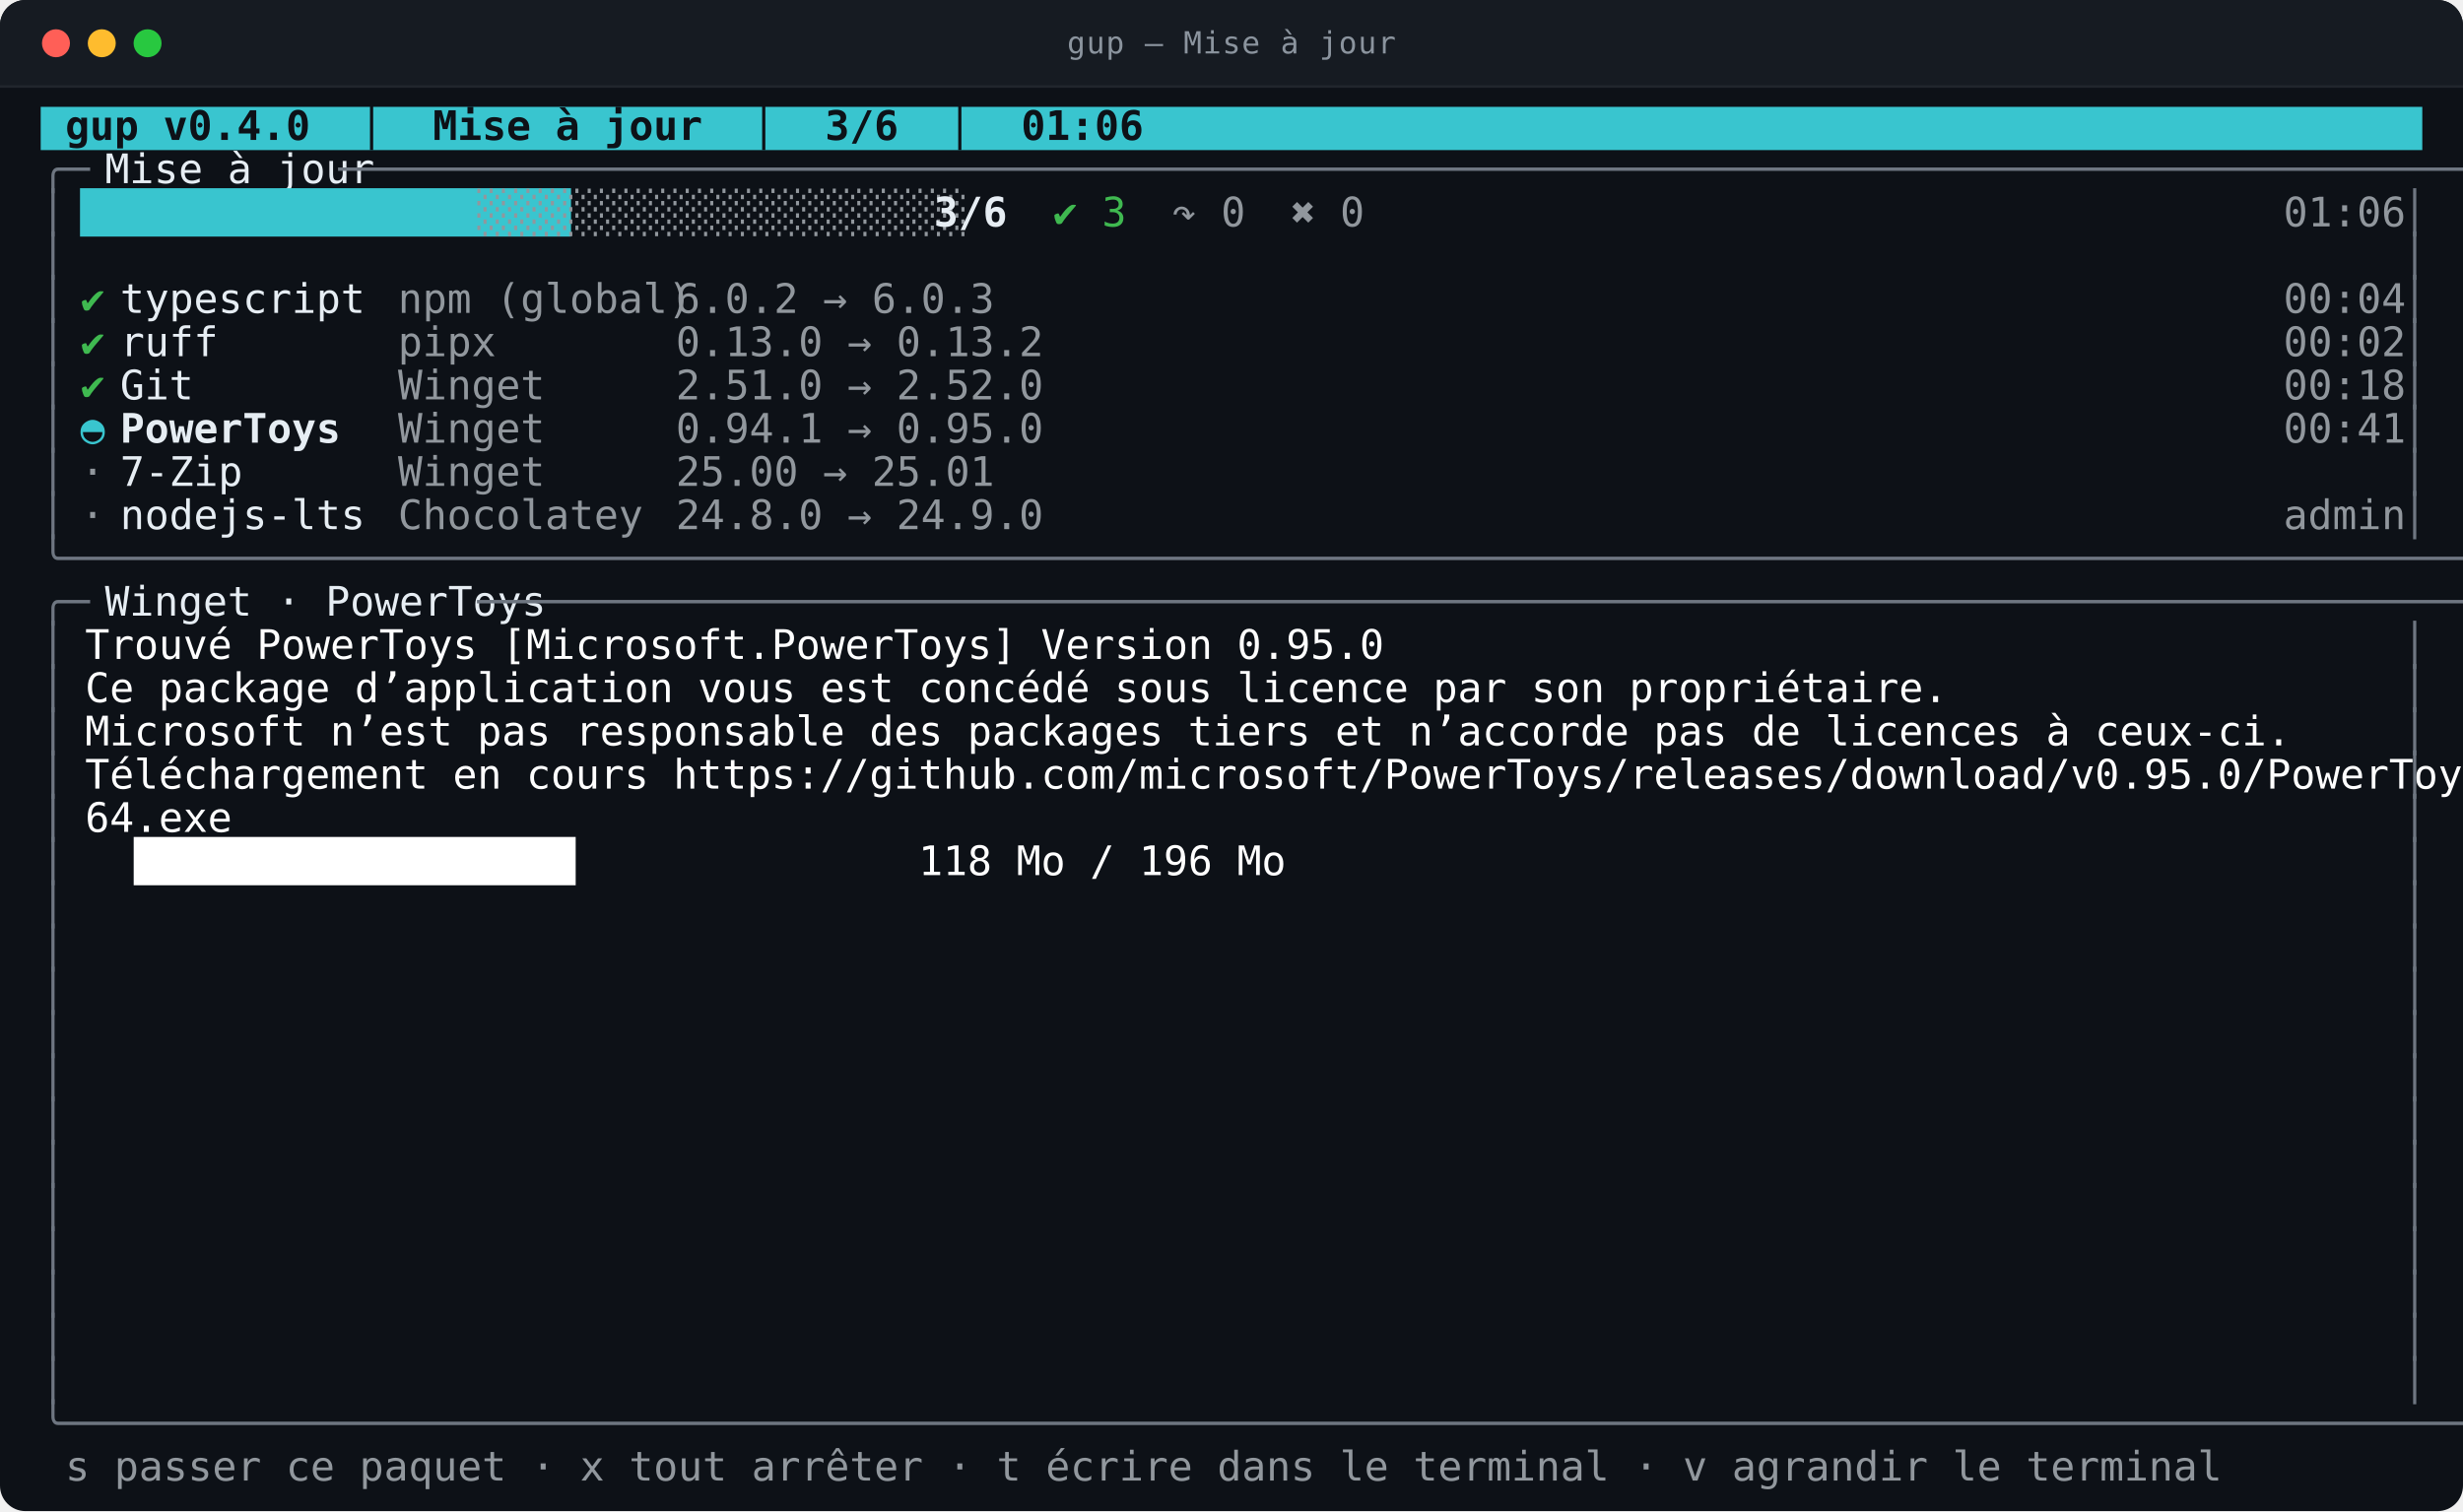
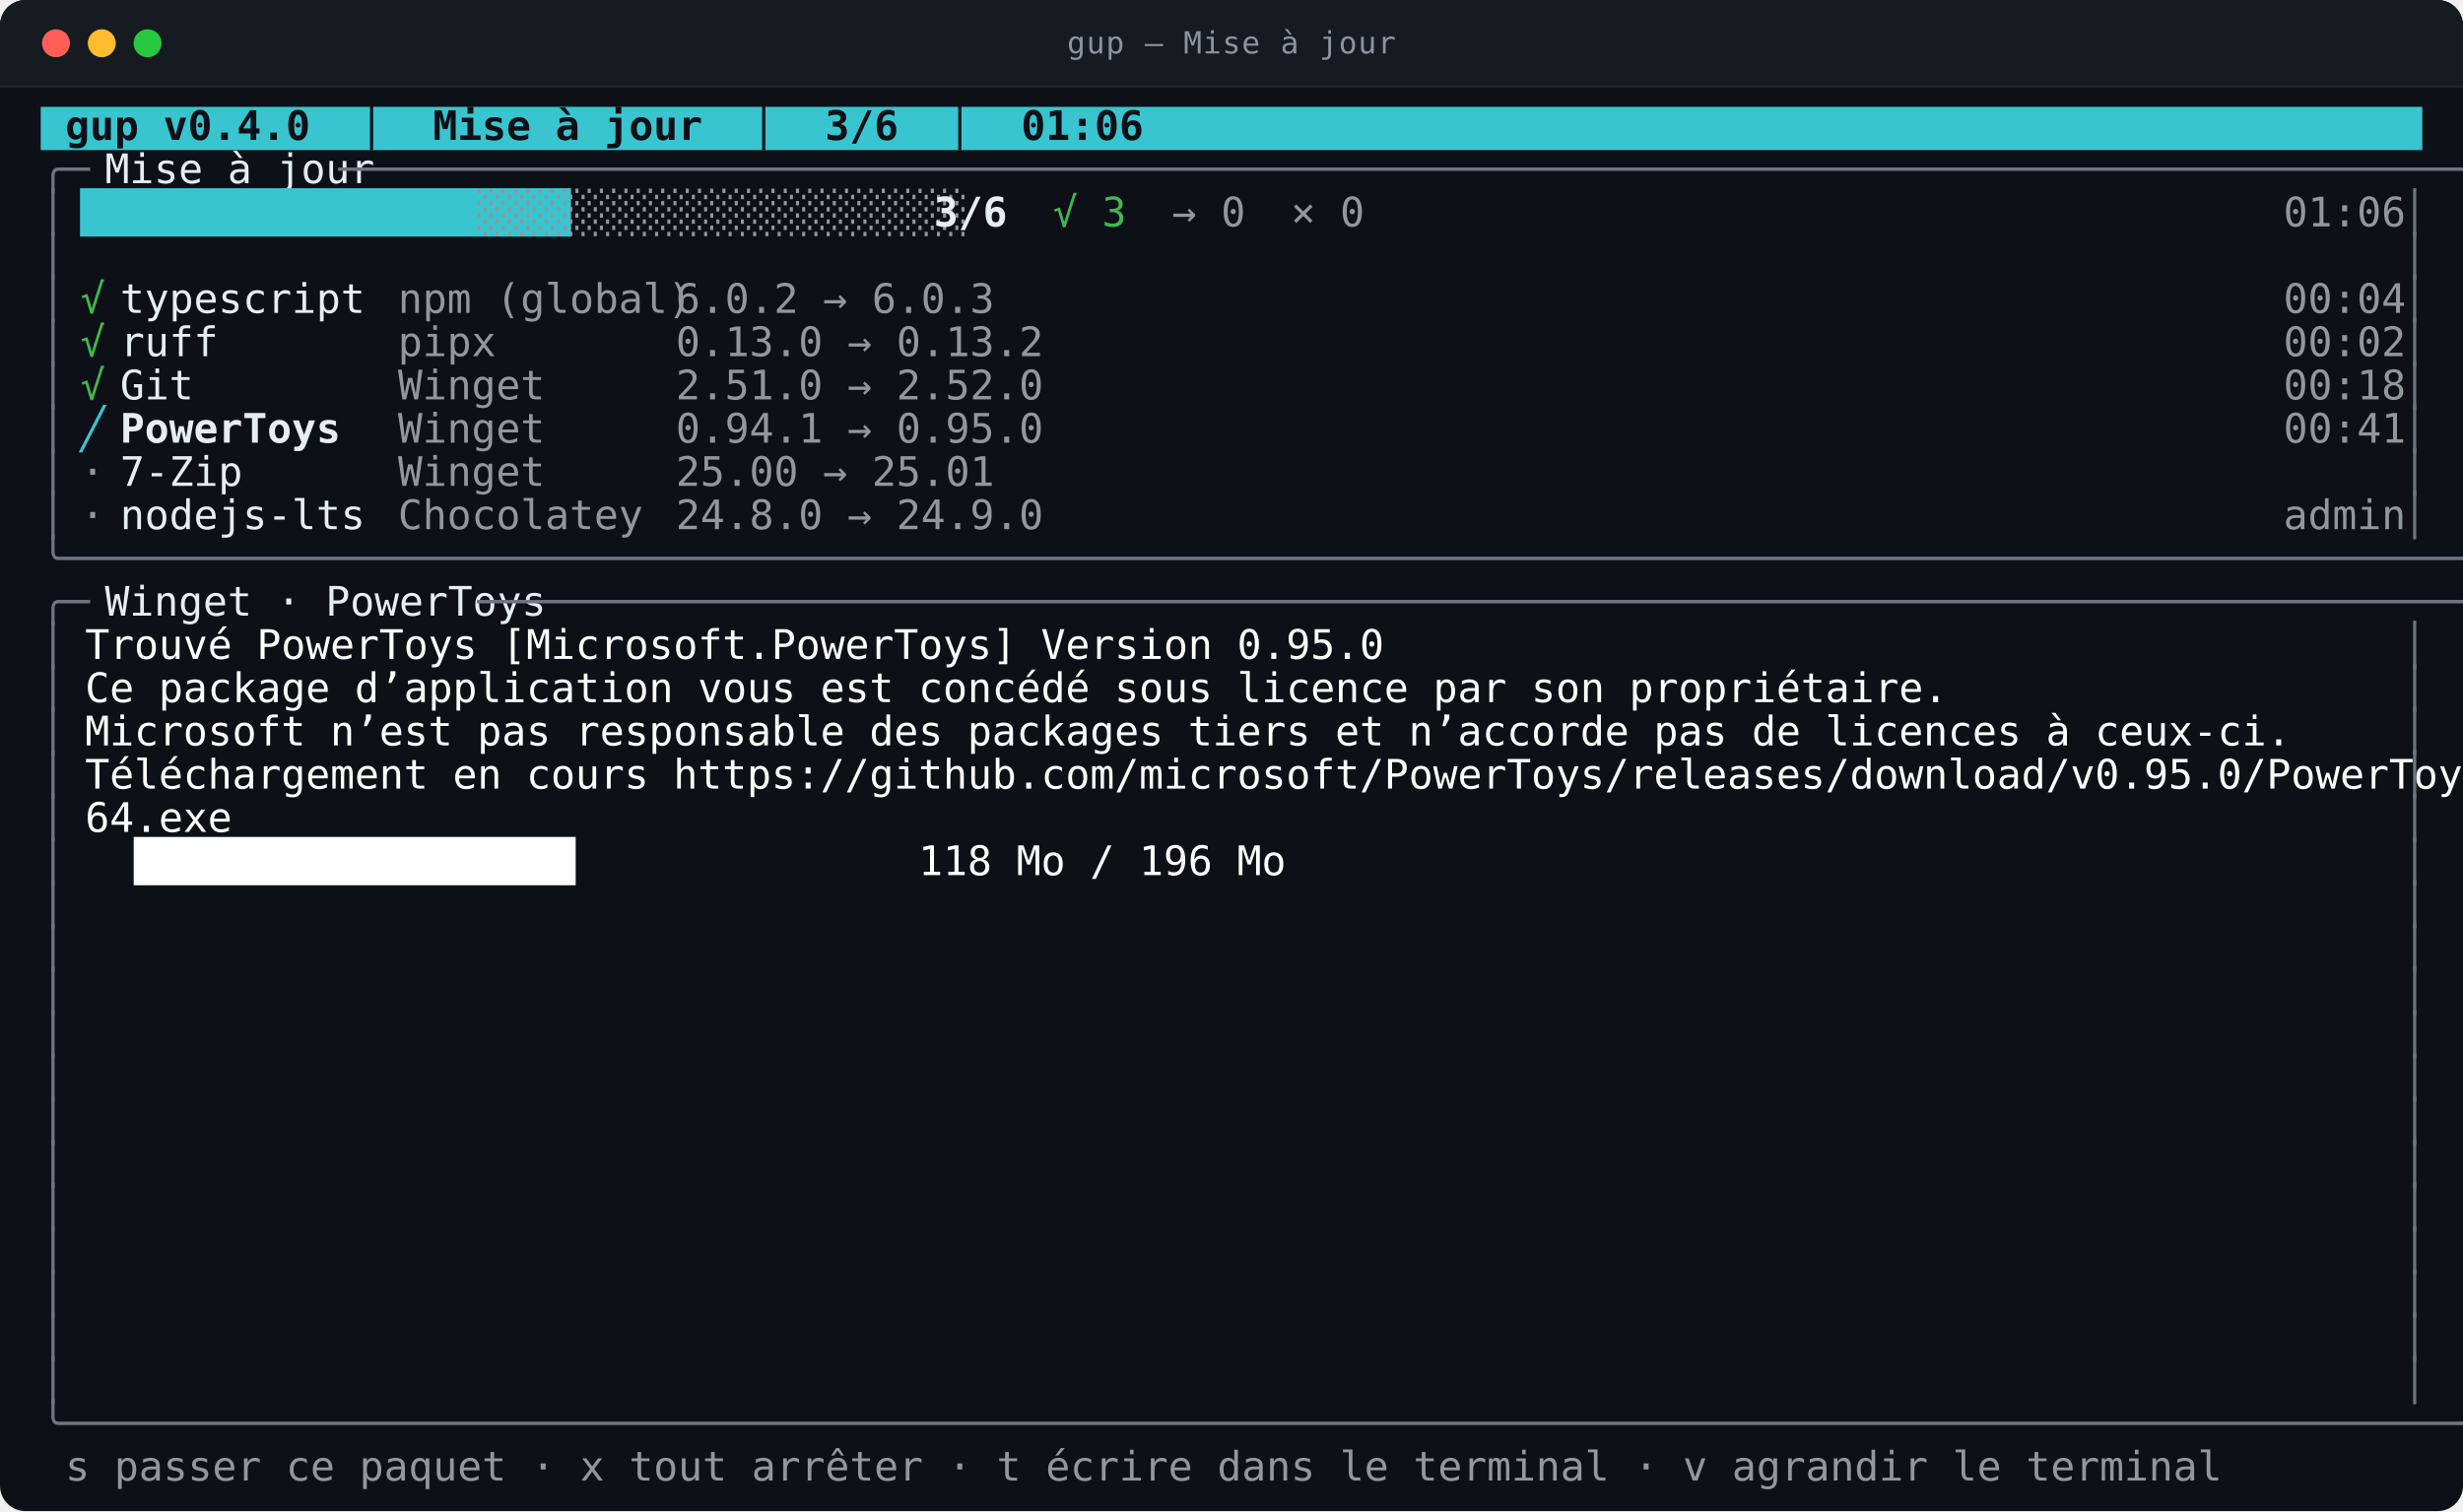
<svg xmlns="http://www.w3.org/2000/svg" viewBox="0 0 968.0 594.0" width="968.0" height="594.0" role="img" aria-labelledby="t d">
  <style>
text{font-family:ui-monospace,SFMono-Regular,"SF Mono",Menlo,Consolas,"DejaVu Sans Mono",monospace;font-size:16px}
.t{font-size:12px;letter-spacing:.4px;fill:#8b949e}
.b{font-weight:700}
.i{font-style:italic}
.u{text-decoration:underline}
.s{text-decoration:line-through}
.us{text-decoration:underline line-through}
.d{opacity:0.62}
.c0{fill:#39c5cf}
.c1{fill:#0d1117}
.c2{fill:#6e7681}
.c3{fill:#e6edf3}
.c4{fill:#91979d}
.c5{fill:#3fb950}
.c6{fill:#ffffff}
</style>
  <rect y="0.0" width="968.0" height="594.0" rx="10.0" fill="#0d1117" />
  <rect y="0.0" width="968.0" height="34.0" rx="10.0" fill="#161b22" />
  <rect y="24.0" width="968.0" height="10.0" fill="#161b22" />
  <line x1="0.0" y1="34.0" x2="968.0" y2="34.0" stroke="#21262d" />
  <circle cx="22.0" cy="17.0" r="5.5" fill="#ff5f57" />
  <circle cx="40.0" cy="17.0" r="5.5" fill="#febc2e" />
  <circle cx="58.0" cy="17.0" r="5.5" fill="#28c840" />
  <text class="t" x="484.0" y="21.0" text-anchor="middle">gup — Mise à jour</text>
  <rect class="c0" x="16.0" y="42.0" width="936.0" height="17.0" />
  <text class="c1 b" x="16.0" y="55.0" textLength="351.0" lengthAdjust="spacingAndGlyphs" xml:space="preserve"> gup v0.4.0  │  Mise à jour  │  3/6  │  01:06</text>
  <text class="c2" x="16.0" y="72.0" textLength="15.6" lengthAdjust="spacingAndGlyphs" xml:space="preserve">╭─</text>
  <text class="c3" x="31.6" y="72.0" textLength="101.4" lengthAdjust="spacingAndGlyphs" xml:space="preserve"> Mise à jour </text>
  <text class="c2" x="133.0" y="72.0" textLength="819.0" lengthAdjust="spacingAndGlyphs" xml:space="preserve">────────────────────────────────────────────────────────────────────────────────────────────────────────╮</text>
  <text class="c2" x="16.0" y="89.0" textLength="7.8" lengthAdjust="spacingAndGlyphs" xml:space="preserve">│</text>
  <text class="c0" x="31.6" y="89.0" textLength="156.0" lengthAdjust="spacingAndGlyphs" xml:space="preserve">████████████████████</text>
  <text class="c4" x="187.6" y="89.0" textLength="156.0" lengthAdjust="spacingAndGlyphs" xml:space="preserve">░░░░░░░░░░░░░░░░░░░░</text>
  <text class="c3 b" x="367.0" y="89.0" textLength="23.4" lengthAdjust="spacingAndGlyphs" xml:space="preserve">3/6</text>
-   <text class="c5" x="413.8" y="89.0" textLength="23.4" lengthAdjust="spacingAndGlyphs" xml:space="preserve">✔ 3</text>
-   <text class="c4" x="460.6" y="89.0" textLength="23.4" lengthAdjust="spacingAndGlyphs" xml:space="preserve">↷ 0</text>
-   <text class="c4" x="507.4" y="89.0" textLength="23.4" lengthAdjust="spacingAndGlyphs" xml:space="preserve">✖ 0</text>
+   <text class="c5" x="413.8" y="89.0" textLength="23.4" lengthAdjust="spacingAndGlyphs" xml:space="preserve">√ 3</text>
+   <text class="c4" x="460.6" y="89.0" textLength="23.4" lengthAdjust="spacingAndGlyphs" xml:space="preserve">→ 0</text>
+   <text class="c4" x="507.4" y="89.0" textLength="23.4" lengthAdjust="spacingAndGlyphs" xml:space="preserve">× 0</text>
  <text class="c4" x="897.4" y="89.0" textLength="39.0" lengthAdjust="spacingAndGlyphs" xml:space="preserve">01:06</text>
  <text class="c2" x="944.2" y="89.0" textLength="7.8" lengthAdjust="spacingAndGlyphs" xml:space="preserve">│</text>
  <text class="c2" x="16.0" y="106.0" textLength="7.8" lengthAdjust="spacingAndGlyphs" xml:space="preserve">│</text>
  <text class="c2" x="944.2" y="106.0" textLength="7.8" lengthAdjust="spacingAndGlyphs" xml:space="preserve">│</text>
  <text class="c2" x="16.0" y="123.0" textLength="7.8" lengthAdjust="spacingAndGlyphs" xml:space="preserve">│</text>
-   <text class="c5" x="31.6" y="123.0" textLength="15.6" lengthAdjust="spacingAndGlyphs" xml:space="preserve">✔ </text>
+   <text class="c5" x="31.6" y="123.0" textLength="15.6" lengthAdjust="spacingAndGlyphs" xml:space="preserve">√ </text>
  <text class="c3" x="47.2" y="123.0" textLength="109.2" lengthAdjust="spacingAndGlyphs" xml:space="preserve">typescript    </text>
  <text class="c4" x="156.4" y="123.0" textLength="93.6" lengthAdjust="spacingAndGlyphs" xml:space="preserve">npm (global)</text>
  <text class="c4" x="265.6" y="123.0" textLength="101.4" lengthAdjust="spacingAndGlyphs" xml:space="preserve">6.0.2 → 6.0.3</text>
  <text class="c4" x="897.4" y="123.0" textLength="39.0" lengthAdjust="spacingAndGlyphs" xml:space="preserve">00:04</text>
  <text class="c2" x="944.2" y="123.0" textLength="7.8" lengthAdjust="spacingAndGlyphs" xml:space="preserve">│</text>
  <text class="c2" x="16.0" y="140.0" textLength="7.8" lengthAdjust="spacingAndGlyphs" xml:space="preserve">│</text>
-   <text class="c5" x="31.6" y="140.0" textLength="15.6" lengthAdjust="spacingAndGlyphs" xml:space="preserve">✔ </text>
+   <text class="c5" x="31.6" y="140.0" textLength="15.6" lengthAdjust="spacingAndGlyphs" xml:space="preserve">√ </text>
  <text class="c3" x="47.2" y="140.0" textLength="109.2" lengthAdjust="spacingAndGlyphs" xml:space="preserve">ruff          </text>
  <text class="c4" x="156.4" y="140.0" textLength="93.6" lengthAdjust="spacingAndGlyphs" xml:space="preserve">pipx        </text>
  <text class="c4" x="265.6" y="140.0" textLength="117.0" lengthAdjust="spacingAndGlyphs" xml:space="preserve">0.13.0 → 0.13.2</text>
  <text class="c4" x="897.4" y="140.0" textLength="39.0" lengthAdjust="spacingAndGlyphs" xml:space="preserve">00:02</text>
  <text class="c2" x="944.2" y="140.0" textLength="7.8" lengthAdjust="spacingAndGlyphs" xml:space="preserve">│</text>
  <text class="c2" x="16.0" y="157.0" textLength="7.8" lengthAdjust="spacingAndGlyphs" xml:space="preserve">│</text>
-   <text class="c5" x="31.6" y="157.0" textLength="15.6" lengthAdjust="spacingAndGlyphs" xml:space="preserve">✔ </text>
+   <text class="c5" x="31.6" y="157.0" textLength="15.6" lengthAdjust="spacingAndGlyphs" xml:space="preserve">√ </text>
  <text class="c3" x="47.2" y="157.0" textLength="109.2" lengthAdjust="spacingAndGlyphs" xml:space="preserve">Git           </text>
  <text class="c4" x="156.4" y="157.0" textLength="93.6" lengthAdjust="spacingAndGlyphs" xml:space="preserve">Winget      </text>
  <text class="c4" x="265.6" y="157.0" textLength="117.0" lengthAdjust="spacingAndGlyphs" xml:space="preserve">2.51.0 → 2.52.0</text>
  <text class="c4" x="897.4" y="157.0" textLength="39.0" lengthAdjust="spacingAndGlyphs" xml:space="preserve">00:18</text>
  <text class="c2" x="944.2" y="157.0" textLength="7.8" lengthAdjust="spacingAndGlyphs" xml:space="preserve">│</text>
  <text class="c2" x="16.0" y="174.0" textLength="7.8" lengthAdjust="spacingAndGlyphs" xml:space="preserve">│</text>
-   <text class="c0" x="31.6" y="174.0" textLength="15.6" lengthAdjust="spacingAndGlyphs" xml:space="preserve">◓ </text>
+   <text class="c0" x="31.6" y="174.0" textLength="15.6" lengthAdjust="spacingAndGlyphs" xml:space="preserve">╱ </text>
  <text class="c3 b" x="47.2" y="174.0" textLength="93.6" lengthAdjust="spacingAndGlyphs" xml:space="preserve">PowerToys   </text>
  <text class="c4" x="156.4" y="174.0" textLength="93.6" lengthAdjust="spacingAndGlyphs" xml:space="preserve">Winget      </text>
  <text class="c4" x="265.6" y="174.0" textLength="117.0" lengthAdjust="spacingAndGlyphs" xml:space="preserve">0.94.1 → 0.95.0</text>
  <text class="c4" x="897.4" y="174.0" textLength="39.0" lengthAdjust="spacingAndGlyphs" xml:space="preserve">00:41</text>
  <text class="c2" x="944.2" y="174.0" textLength="7.8" lengthAdjust="spacingAndGlyphs" xml:space="preserve">│</text>
  <text class="c2" x="16.0" y="191.0" textLength="7.8" lengthAdjust="spacingAndGlyphs" xml:space="preserve">│</text>
  <text class="c4" x="31.6" y="191.0" textLength="15.6" lengthAdjust="spacingAndGlyphs" xml:space="preserve">· </text>
  <text class="c3" x="47.2" y="191.0" textLength="109.2" lengthAdjust="spacingAndGlyphs" xml:space="preserve">7-Zip         </text>
  <text class="c4" x="156.4" y="191.0" textLength="93.6" lengthAdjust="spacingAndGlyphs" xml:space="preserve">Winget      </text>
  <text class="c4" x="265.6" y="191.0" textLength="101.4" lengthAdjust="spacingAndGlyphs" xml:space="preserve">25.00 → 25.01</text>
  <text class="c2" x="944.2" y="191.0" textLength="7.8" lengthAdjust="spacingAndGlyphs" xml:space="preserve">│</text>
  <text class="c2" x="16.0" y="208.0" textLength="7.8" lengthAdjust="spacingAndGlyphs" xml:space="preserve">│</text>
  <text class="c4" x="31.6" y="208.0" textLength="15.6" lengthAdjust="spacingAndGlyphs" xml:space="preserve">· </text>
  <text class="c3" x="47.2" y="208.0" textLength="109.2" lengthAdjust="spacingAndGlyphs" xml:space="preserve">nodejs-lts    </text>
  <text class="c4" x="156.4" y="208.0" textLength="93.6" lengthAdjust="spacingAndGlyphs" xml:space="preserve">Chocolatey  </text>
  <text class="c4" x="265.6" y="208.0" textLength="117.0" lengthAdjust="spacingAndGlyphs" xml:space="preserve">24.8.0 → 24.9.0</text>
  <text class="c4" x="897.4" y="208.0" textLength="39.0" lengthAdjust="spacingAndGlyphs" xml:space="preserve">admin</text>
  <text class="c2" x="944.2" y="208.0" textLength="7.8" lengthAdjust="spacingAndGlyphs" xml:space="preserve">│</text>
  <text class="c2" x="16.0" y="225.0" textLength="936.0" lengthAdjust="spacingAndGlyphs" xml:space="preserve">╰──────────────────────────────────────────────────────────────────────────────────────────────────────────────────────╯</text>
  <text class="c2" x="16.0" y="242.0" textLength="15.6" lengthAdjust="spacingAndGlyphs" xml:space="preserve">╭─</text>
  <text class="c3" x="31.6" y="242.0" textLength="156.0" lengthAdjust="spacingAndGlyphs" xml:space="preserve"> Winget · PowerToys </text>
  <text class="c2" x="187.6" y="242.0" textLength="764.4" lengthAdjust="spacingAndGlyphs" xml:space="preserve">─────────────────────────────────────────────────────────────────────────────────────────────────╮</text>
  <text class="c2" x="16.0" y="259.0" textLength="7.8" lengthAdjust="spacingAndGlyphs" xml:space="preserve">│</text>
  <text class="c6" x="23.8" y="259.0" textLength="920.4" lengthAdjust="spacingAndGlyphs" xml:space="preserve"> Trouvé PowerToys [Microsoft.PowerToys] Version 0.95.0                                                                </text>
  <text class="c2" x="944.2" y="259.0" textLength="7.8" lengthAdjust="spacingAndGlyphs" xml:space="preserve">│</text>
  <text class="c2" x="16.0" y="276.0" textLength="7.8" lengthAdjust="spacingAndGlyphs" xml:space="preserve">│</text>
  <text class="c6" x="23.8" y="276.0" textLength="920.4" lengthAdjust="spacingAndGlyphs" xml:space="preserve"> Ce package d’application vous est concédé sous licence par son propriétaire.                                         </text>
  <text class="c2" x="944.2" y="276.0" textLength="7.8" lengthAdjust="spacingAndGlyphs" xml:space="preserve">│</text>
  <text class="c2" x="16.0" y="293.0" textLength="7.8" lengthAdjust="spacingAndGlyphs" xml:space="preserve">│</text>
  <text class="c6" x="23.8" y="293.0" textLength="920.4" lengthAdjust="spacingAndGlyphs" xml:space="preserve"> Microsoft n’est pas responsable des packages tiers et n’accorde pas de licences à ceux-ci.                           </text>
  <text class="c2" x="944.2" y="293.0" textLength="7.8" lengthAdjust="spacingAndGlyphs" xml:space="preserve">│</text>
  <text class="c2" x="16.0" y="310.0" textLength="7.8" lengthAdjust="spacingAndGlyphs" xml:space="preserve">│</text>
  <text class="c6" x="23.8" y="310.0" textLength="920.4" lengthAdjust="spacingAndGlyphs" xml:space="preserve"> Téléchargement en cours https://github.com/microsoft/PowerToys/releases/download/v0.95.0/PowerToysUserSetup-0.95.0-x </text>
  <text class="c2" x="944.2" y="310.0" textLength="7.8" lengthAdjust="spacingAndGlyphs" xml:space="preserve">│</text>
  <text class="c2" x="16.0" y="327.0" textLength="7.8" lengthAdjust="spacingAndGlyphs" xml:space="preserve">│</text>
  <text class="c6" x="23.8" y="327.0" textLength="920.4" lengthAdjust="spacingAndGlyphs" xml:space="preserve"> 64.exe                                                                                                               </text>
  <text class="c2" x="944.2" y="327.0" textLength="7.8" lengthAdjust="spacingAndGlyphs" xml:space="preserve">│</text>
  <text class="c2" x="16.0" y="344.0" textLength="7.8" lengthAdjust="spacingAndGlyphs" xml:space="preserve">│</text>
  <text class="c6" x="23.8" y="344.0" textLength="920.4" lengthAdjust="spacingAndGlyphs" xml:space="preserve">   ██████████████████              118 Mo / 196 Mo                                                                    </text>
  <text class="c2" x="944.2" y="344.0" textLength="7.8" lengthAdjust="spacingAndGlyphs" xml:space="preserve">│</text>
  <text class="c2" x="16.0" y="361.0" textLength="7.8" lengthAdjust="spacingAndGlyphs" xml:space="preserve">│</text>
  <text class="c2" x="944.2" y="361.0" textLength="7.8" lengthAdjust="spacingAndGlyphs" xml:space="preserve">│</text>
  <text class="c2" x="16.0" y="378.0" textLength="7.8" lengthAdjust="spacingAndGlyphs" xml:space="preserve">│</text>
  <text class="c2" x="944.2" y="378.0" textLength="7.8" lengthAdjust="spacingAndGlyphs" xml:space="preserve">│</text>
  <text class="c2" x="16.0" y="395.0" textLength="7.8" lengthAdjust="spacingAndGlyphs" xml:space="preserve">│</text>
  <text class="c2" x="944.2" y="395.0" textLength="7.8" lengthAdjust="spacingAndGlyphs" xml:space="preserve">│</text>
  <text class="c2" x="16.0" y="412.0" textLength="7.8" lengthAdjust="spacingAndGlyphs" xml:space="preserve">│</text>
  <text class="c2" x="944.2" y="412.0" textLength="7.8" lengthAdjust="spacingAndGlyphs" xml:space="preserve">│</text>
  <text class="c2" x="16.0" y="429.0" textLength="7.8" lengthAdjust="spacingAndGlyphs" xml:space="preserve">│</text>
  <text class="c2" x="944.2" y="429.0" textLength="7.8" lengthAdjust="spacingAndGlyphs" xml:space="preserve">│</text>
  <text class="c2" x="16.0" y="446.0" textLength="7.8" lengthAdjust="spacingAndGlyphs" xml:space="preserve">│</text>
  <text class="c2" x="944.2" y="446.0" textLength="7.8" lengthAdjust="spacingAndGlyphs" xml:space="preserve">│</text>
  <text class="c2" x="16.0" y="463.0" textLength="7.8" lengthAdjust="spacingAndGlyphs" xml:space="preserve">│</text>
  <text class="c2" x="944.2" y="463.0" textLength="7.8" lengthAdjust="spacingAndGlyphs" xml:space="preserve">│</text>
  <text class="c2" x="16.0" y="480.0" textLength="7.8" lengthAdjust="spacingAndGlyphs" xml:space="preserve">│</text>
  <text class="c2" x="944.2" y="480.0" textLength="7.8" lengthAdjust="spacingAndGlyphs" xml:space="preserve">│</text>
  <text class="c2" x="16.0" y="497.0" textLength="7.8" lengthAdjust="spacingAndGlyphs" xml:space="preserve">│</text>
  <text class="c2" x="944.2" y="497.0" textLength="7.8" lengthAdjust="spacingAndGlyphs" xml:space="preserve">│</text>
  <text class="c2" x="16.0" y="514.0" textLength="7.8" lengthAdjust="spacingAndGlyphs" xml:space="preserve">│</text>
  <text class="c2" x="944.2" y="514.0" textLength="7.8" lengthAdjust="spacingAndGlyphs" xml:space="preserve">│</text>
  <text class="c2" x="16.0" y="531.0" textLength="7.8" lengthAdjust="spacingAndGlyphs" xml:space="preserve">│</text>
  <text class="c2" x="944.2" y="531.0" textLength="7.8" lengthAdjust="spacingAndGlyphs" xml:space="preserve">│</text>
  <text class="c2" x="16.0" y="548.0" textLength="7.8" lengthAdjust="spacingAndGlyphs" xml:space="preserve">│</text>
  <text class="c2" x="944.2" y="548.0" textLength="7.8" lengthAdjust="spacingAndGlyphs" xml:space="preserve">│</text>
  <text class="c2" x="16.0" y="565.0" textLength="936.0" lengthAdjust="spacingAndGlyphs" xml:space="preserve">╰──────────────────────────────────────────────────────────────────────────────────────────────────────────────────────╯</text>
  <text class="c4" x="16.0" y="582.0" textLength="694.2" lengthAdjust="spacingAndGlyphs" xml:space="preserve"> s passer ce paquet · x tout arrêter · t écrire dans le terminal · v agrandir le terminal</text>
</svg>
